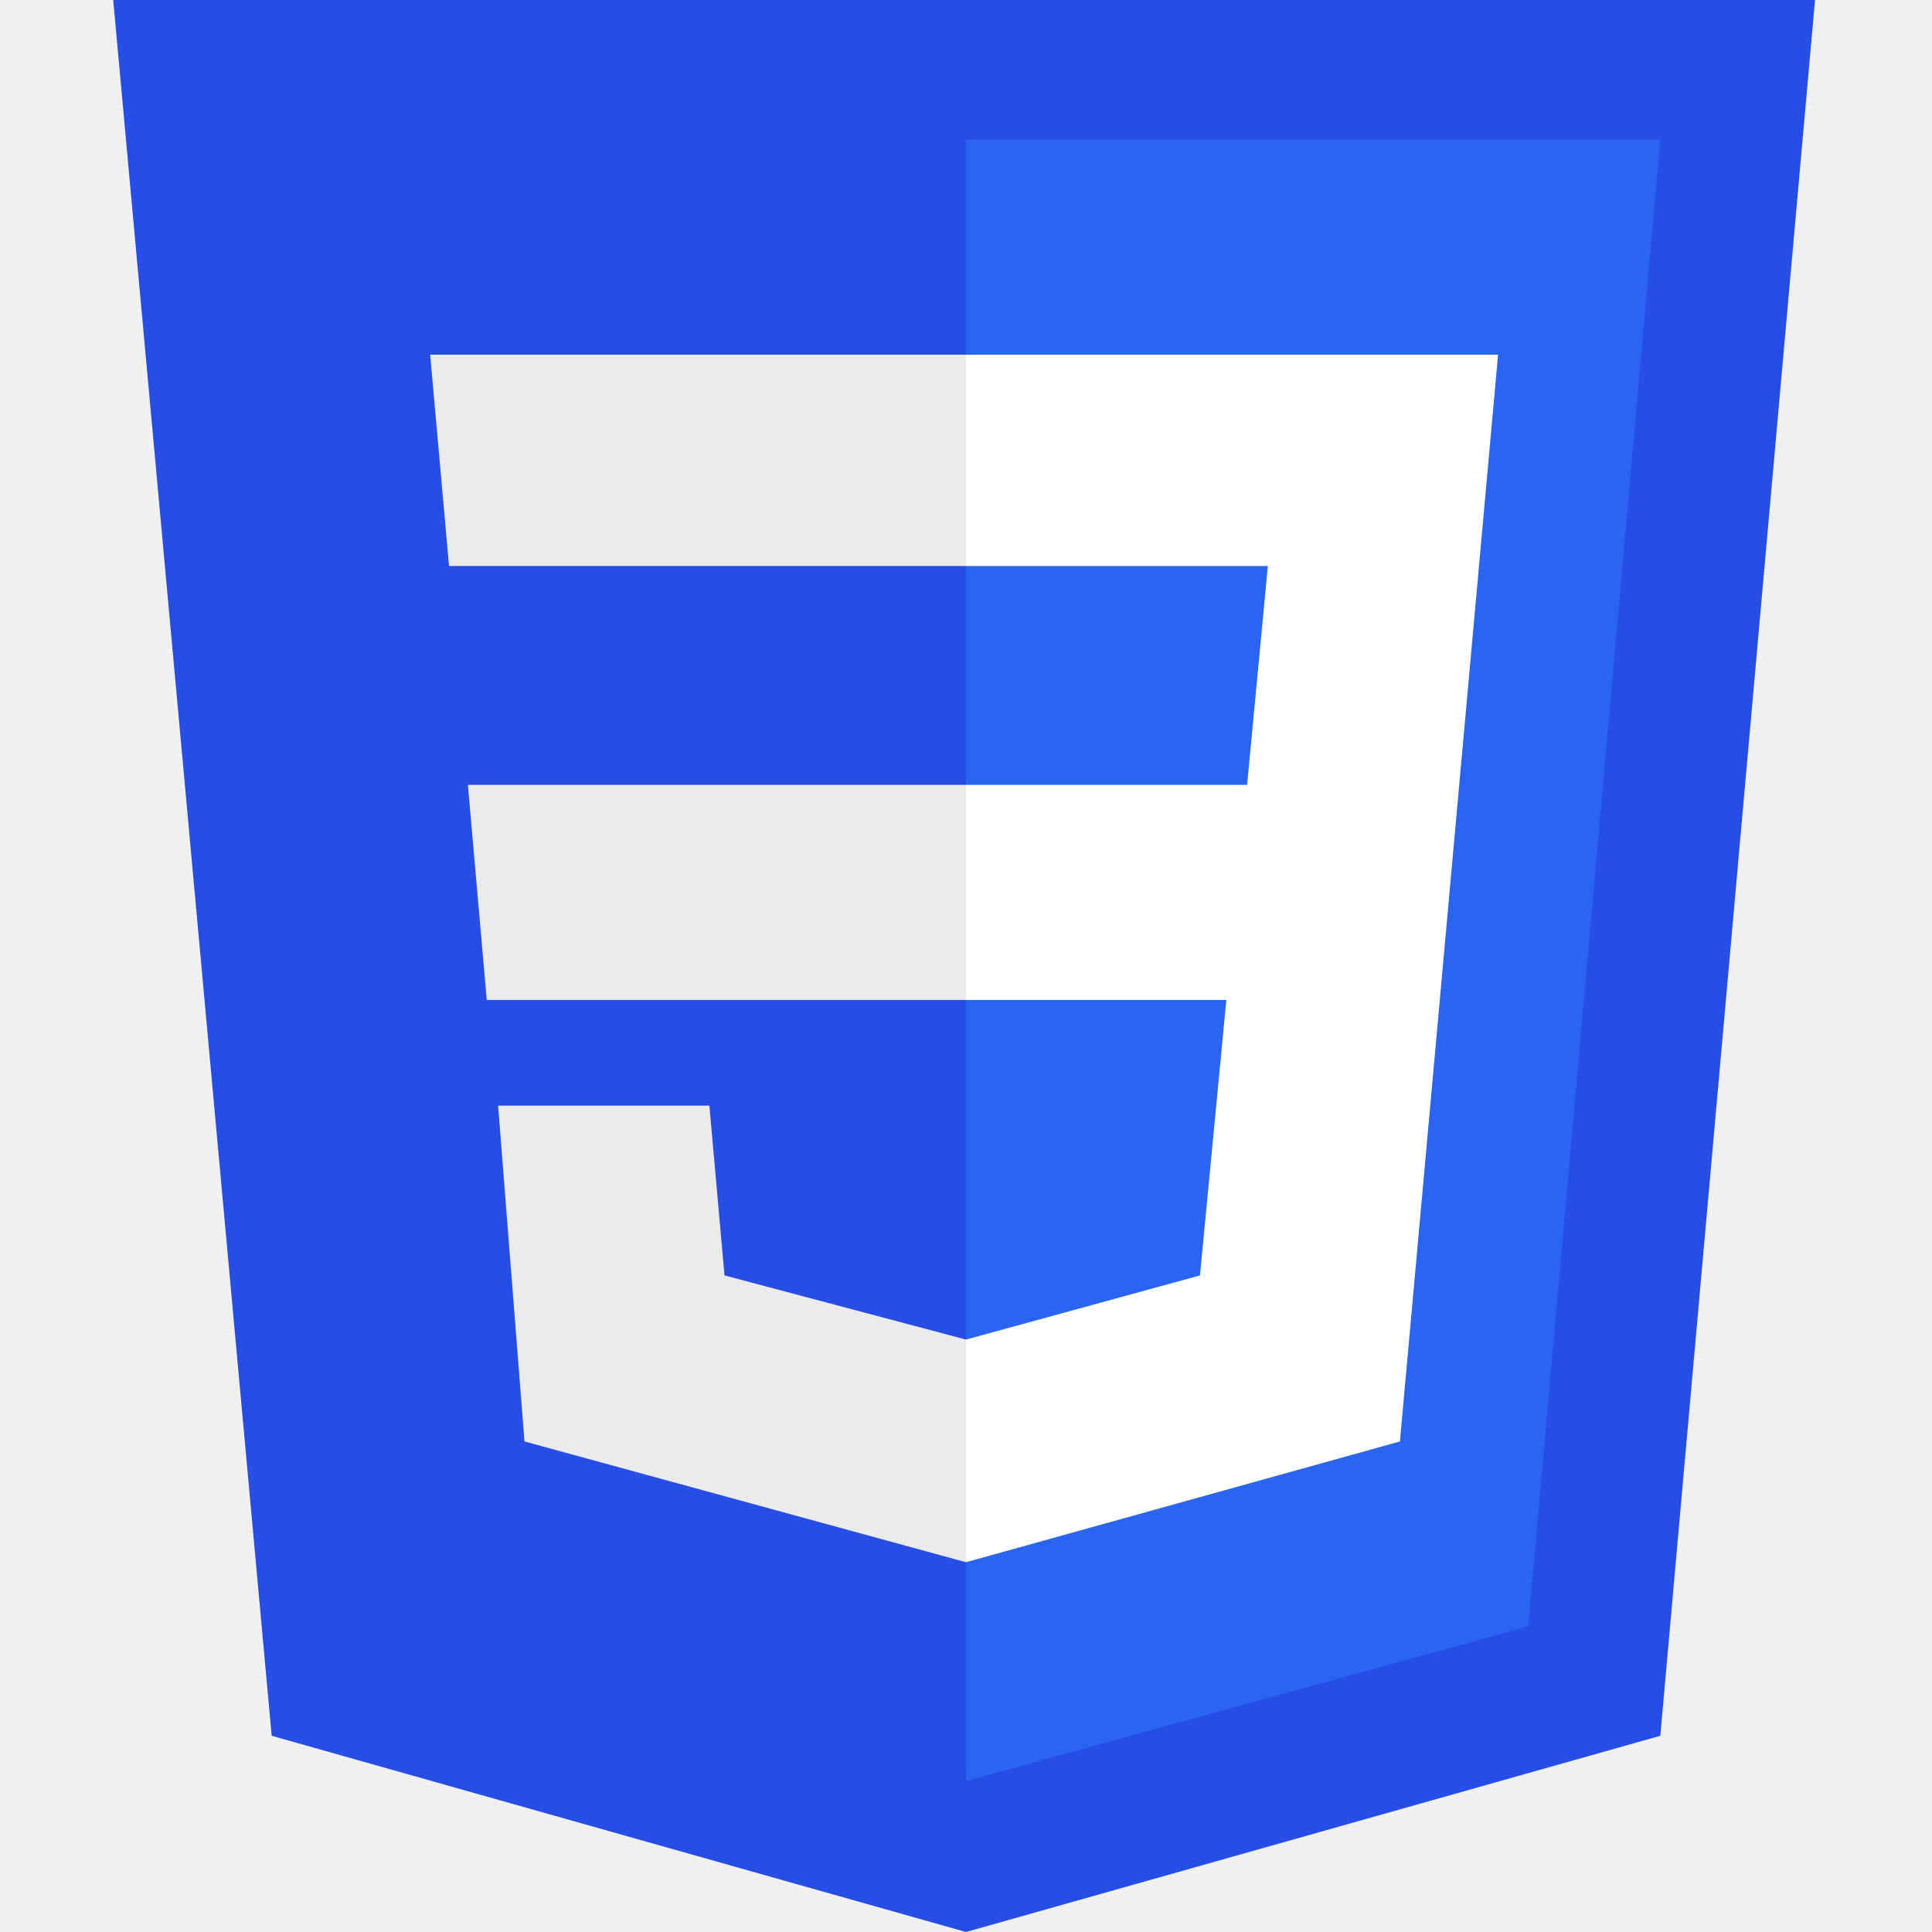
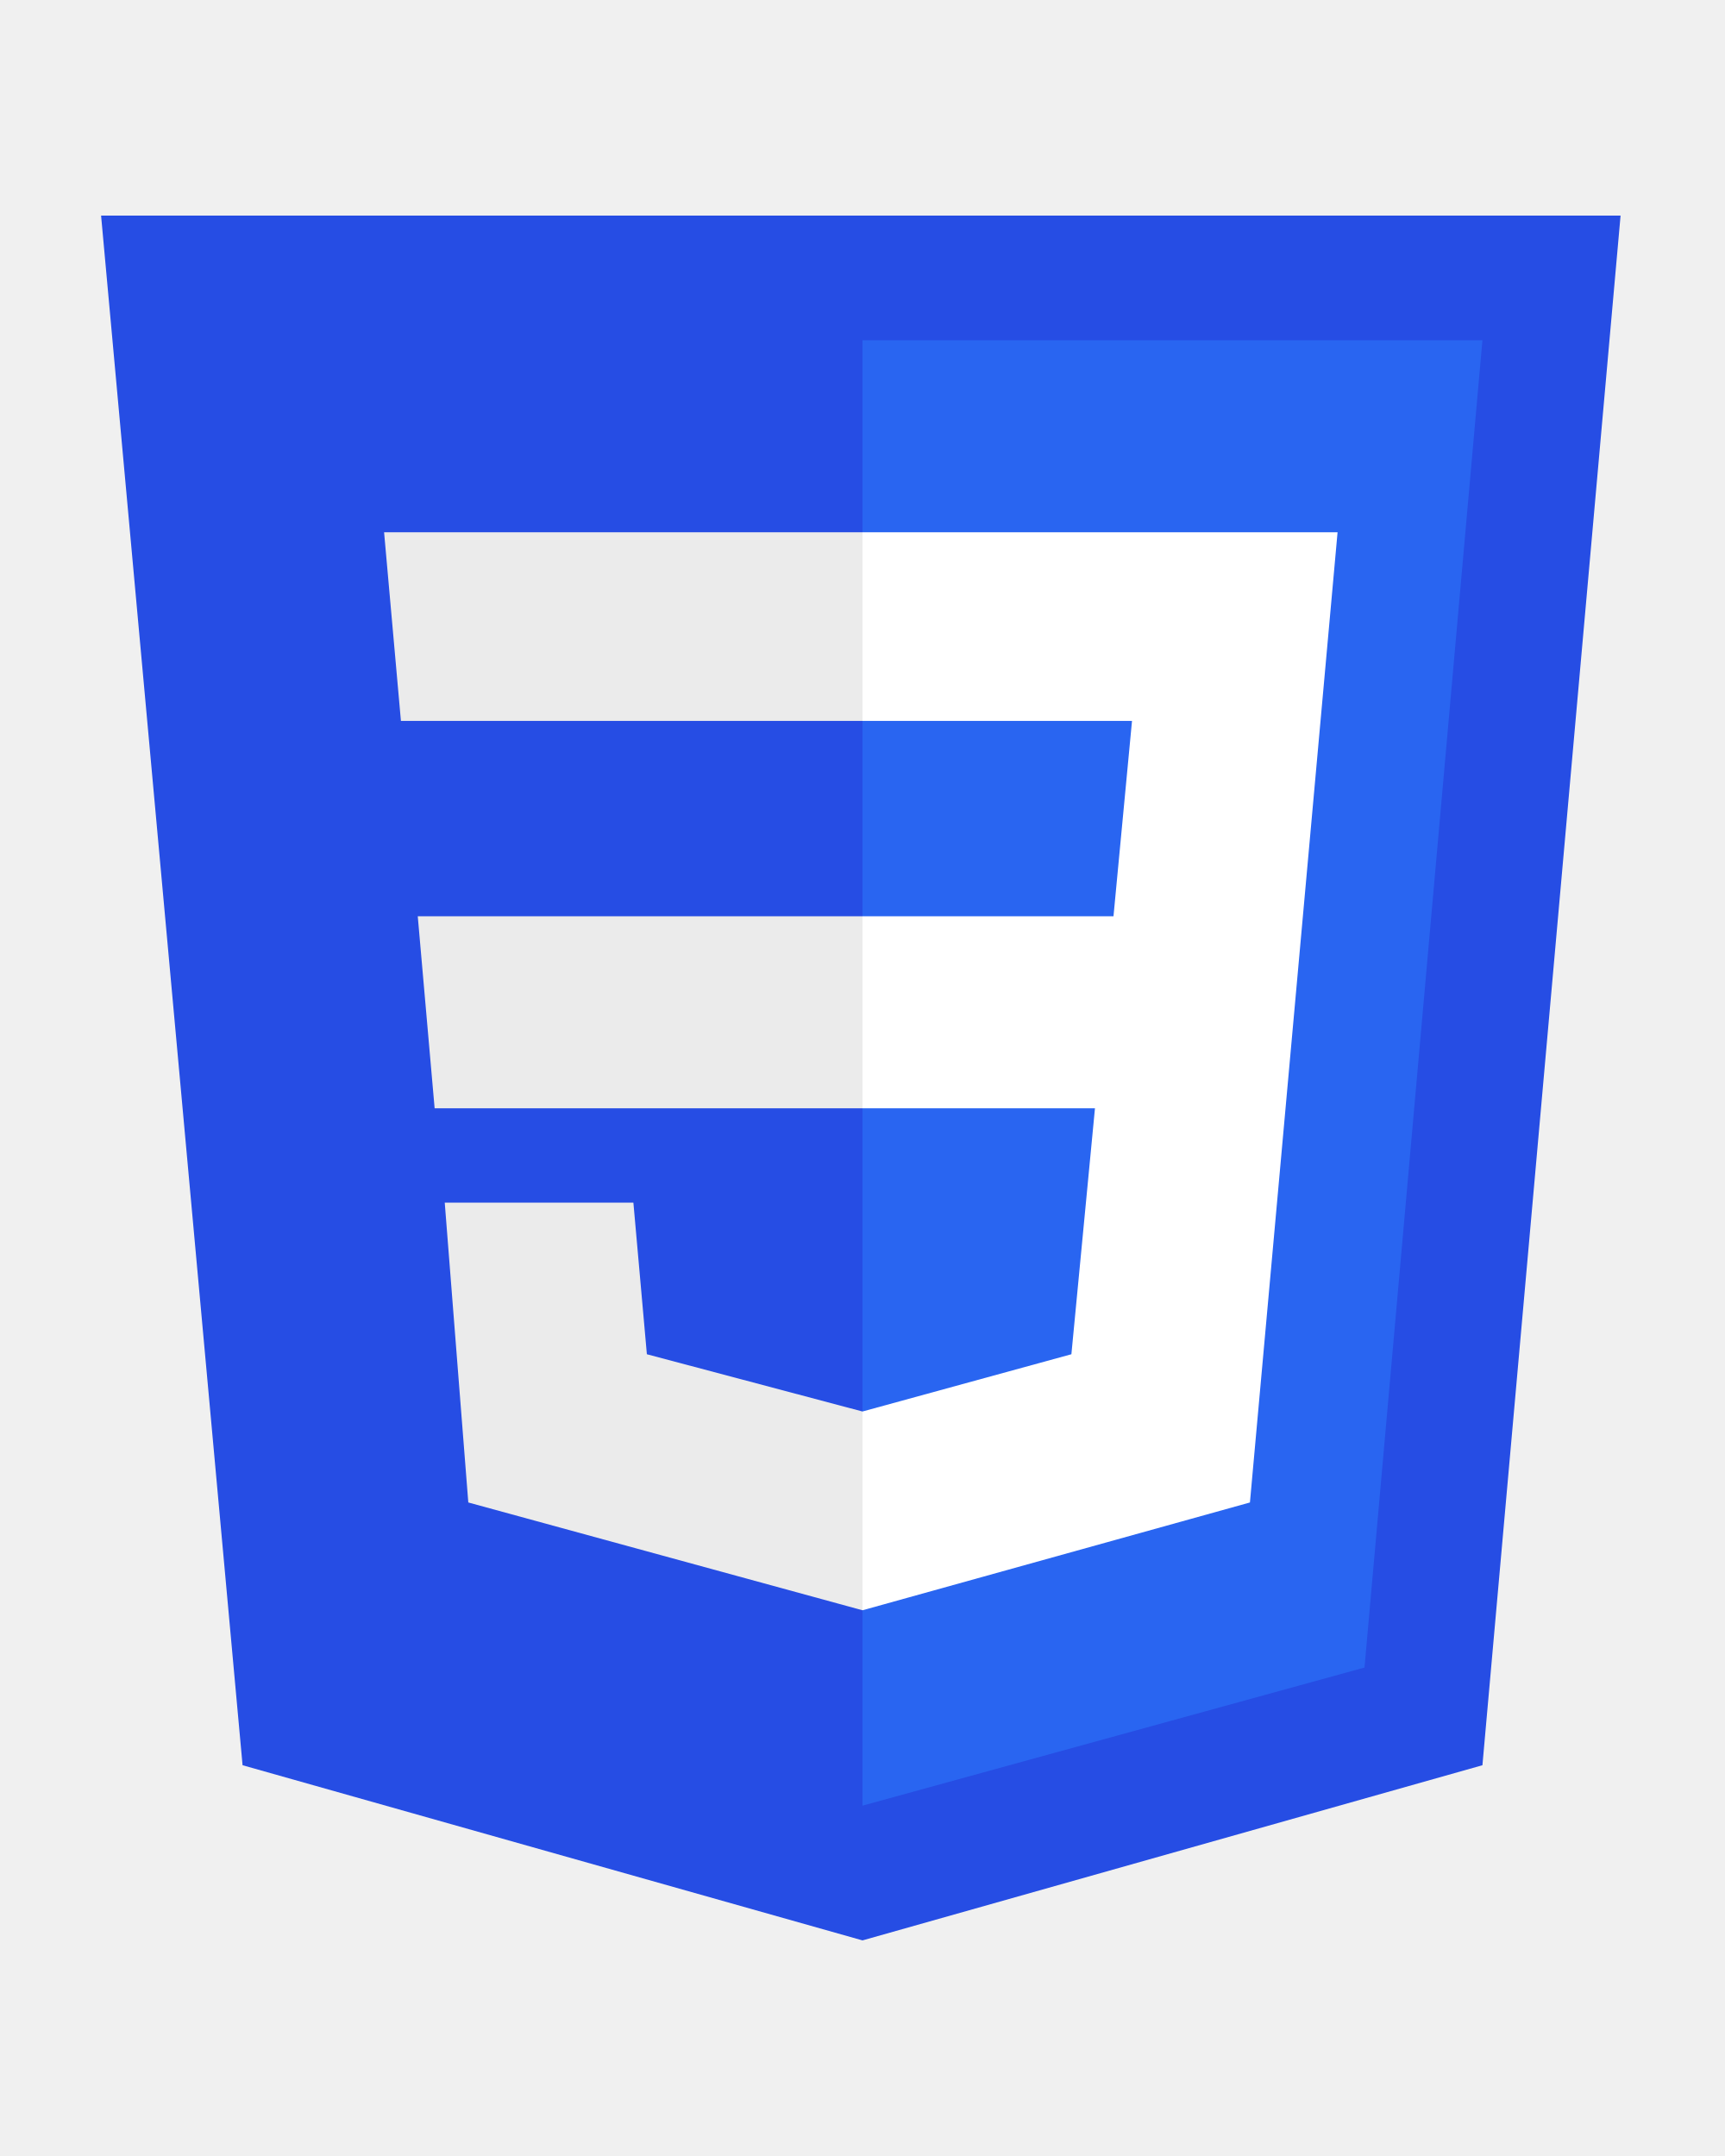
- <svg xmlns="http://www.w3.org/2000/svg" width="50" height="50" viewBox="0 0 50 50" fill="none">
+ <svg xmlns="http://www.w3.org/2000/svg" width="40" height="50" viewBox="0 0 50 50" fill="none">
  <path d="M7.031 44.922L2.93 0H46.973L42.969 44.922L25 50" fill="#264DE4" />
  <path d="M25 3.613V46.094L39.551 42.09L42.969 3.613" fill="#2965F1" />
  <path d="M11.133 9.18H25V14.648H11.621M12.109 20.312H25V25.879H12.598M12.891 28.613H18.359L18.75 33.008L25 34.668V40.43L13.574 37.305" fill="#EBEBEB" />
  <path d="M25 20.312V25.879H31.738L31.055 33.008L25 34.668V40.43L36.23 37.305L38.77 9.18H25V14.648H32.812L32.275 20.312H25Z" fill="white" />
</svg>
